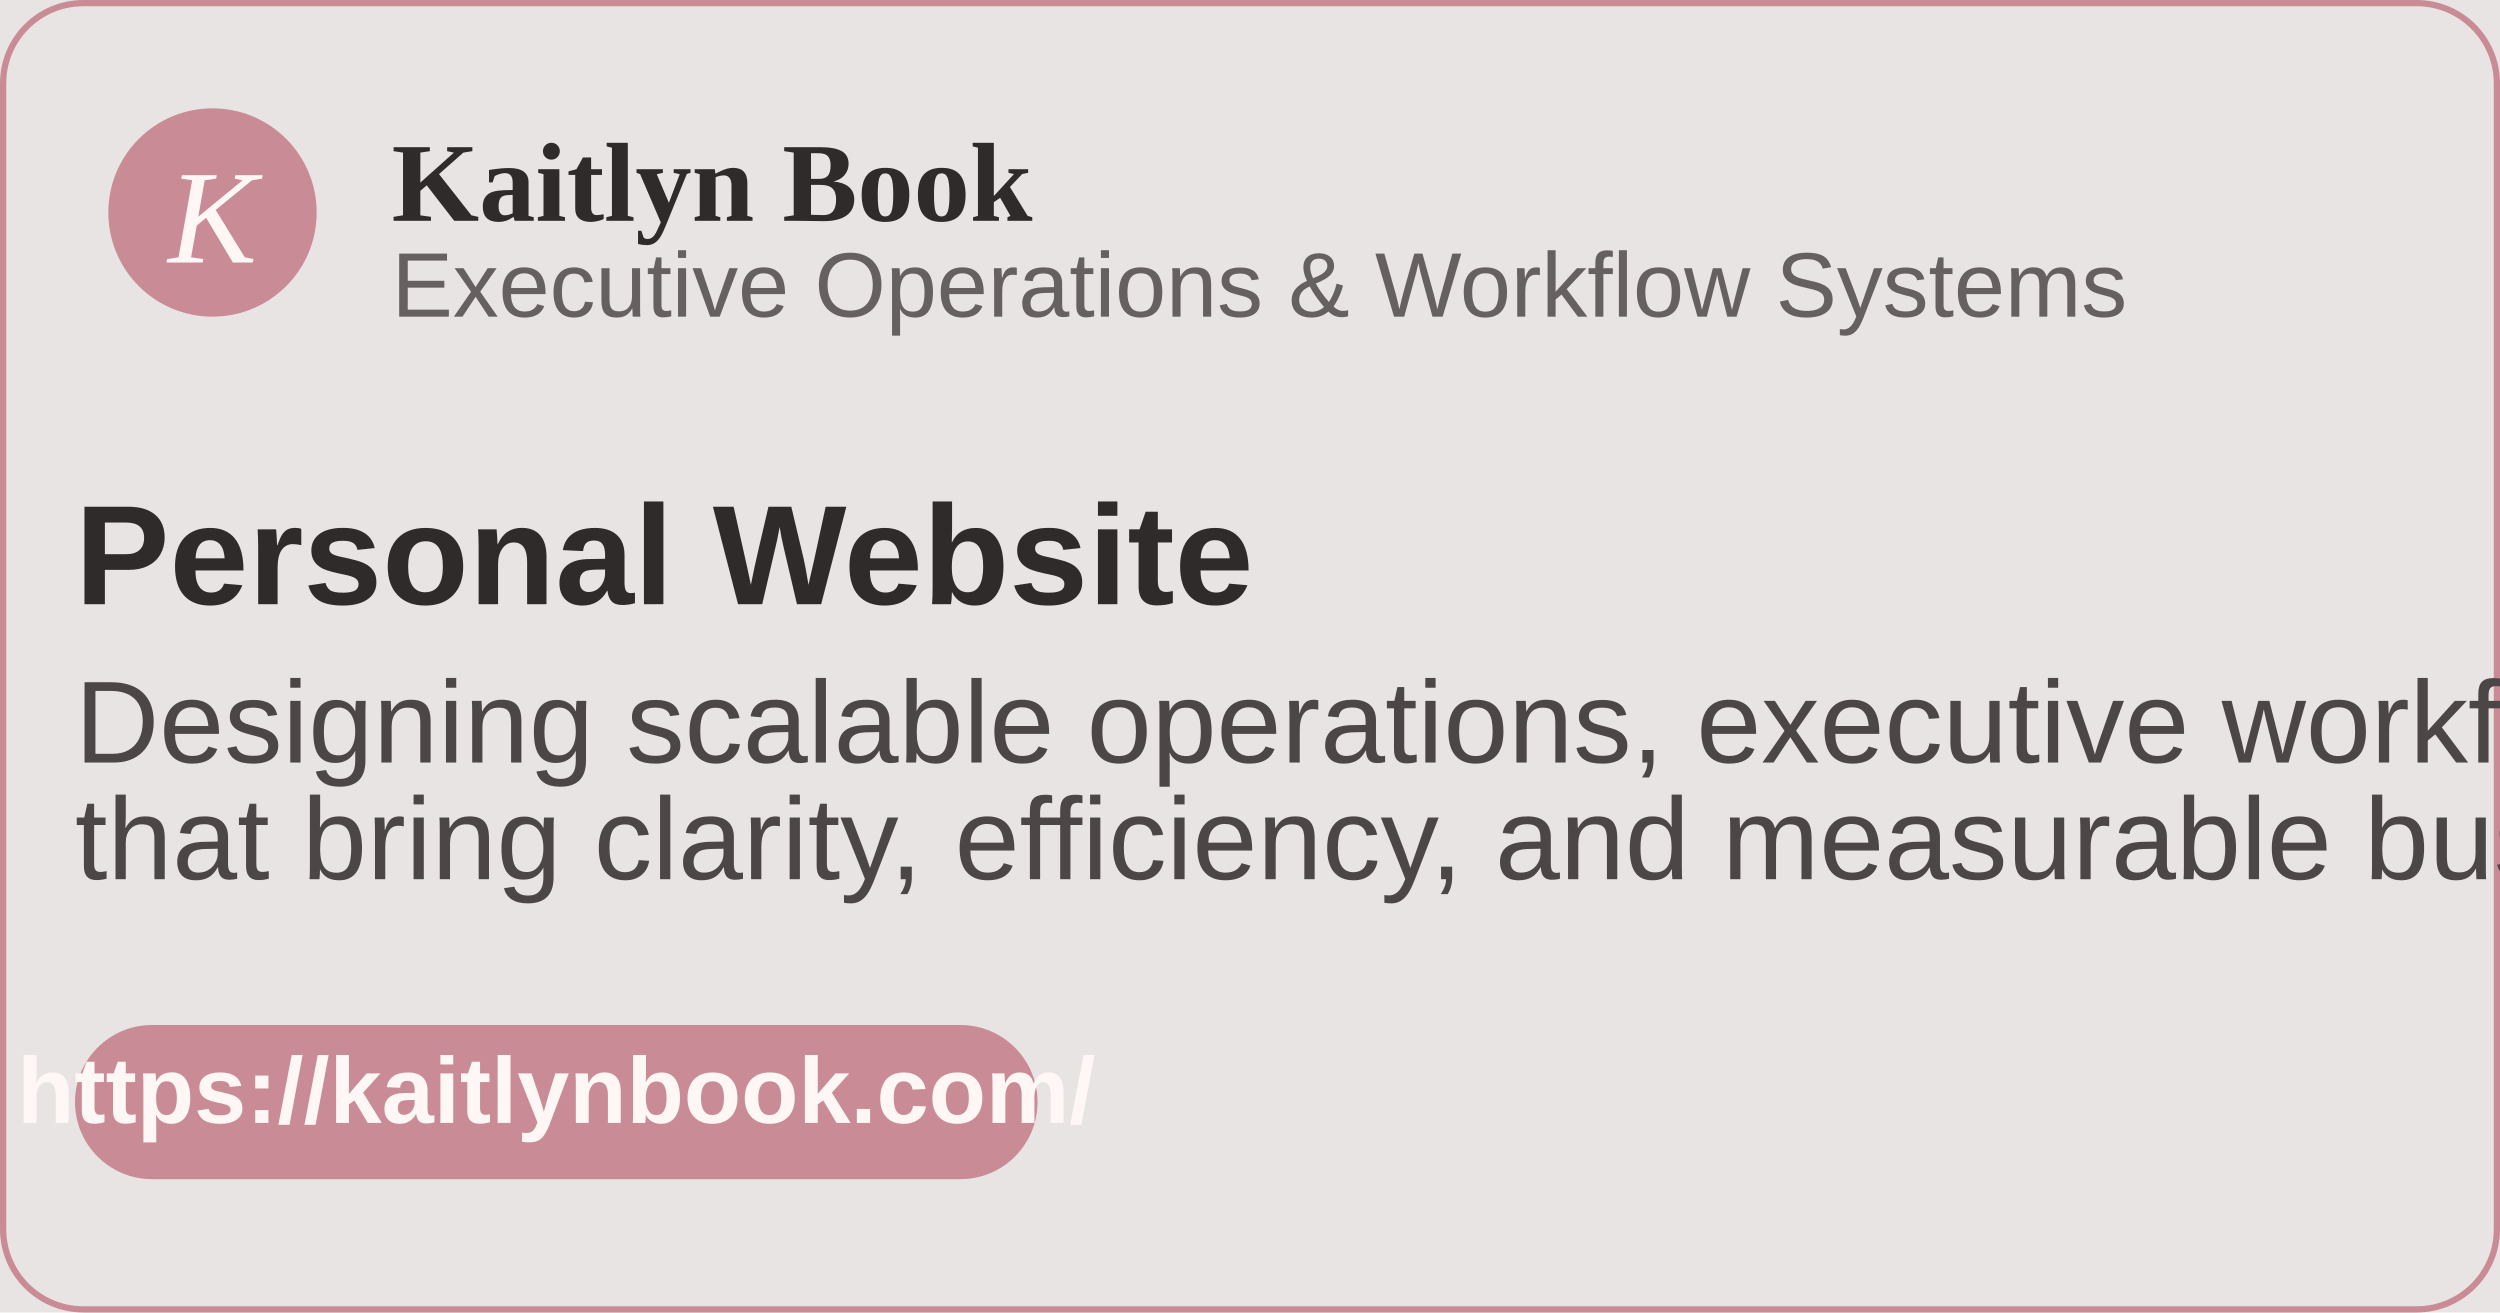
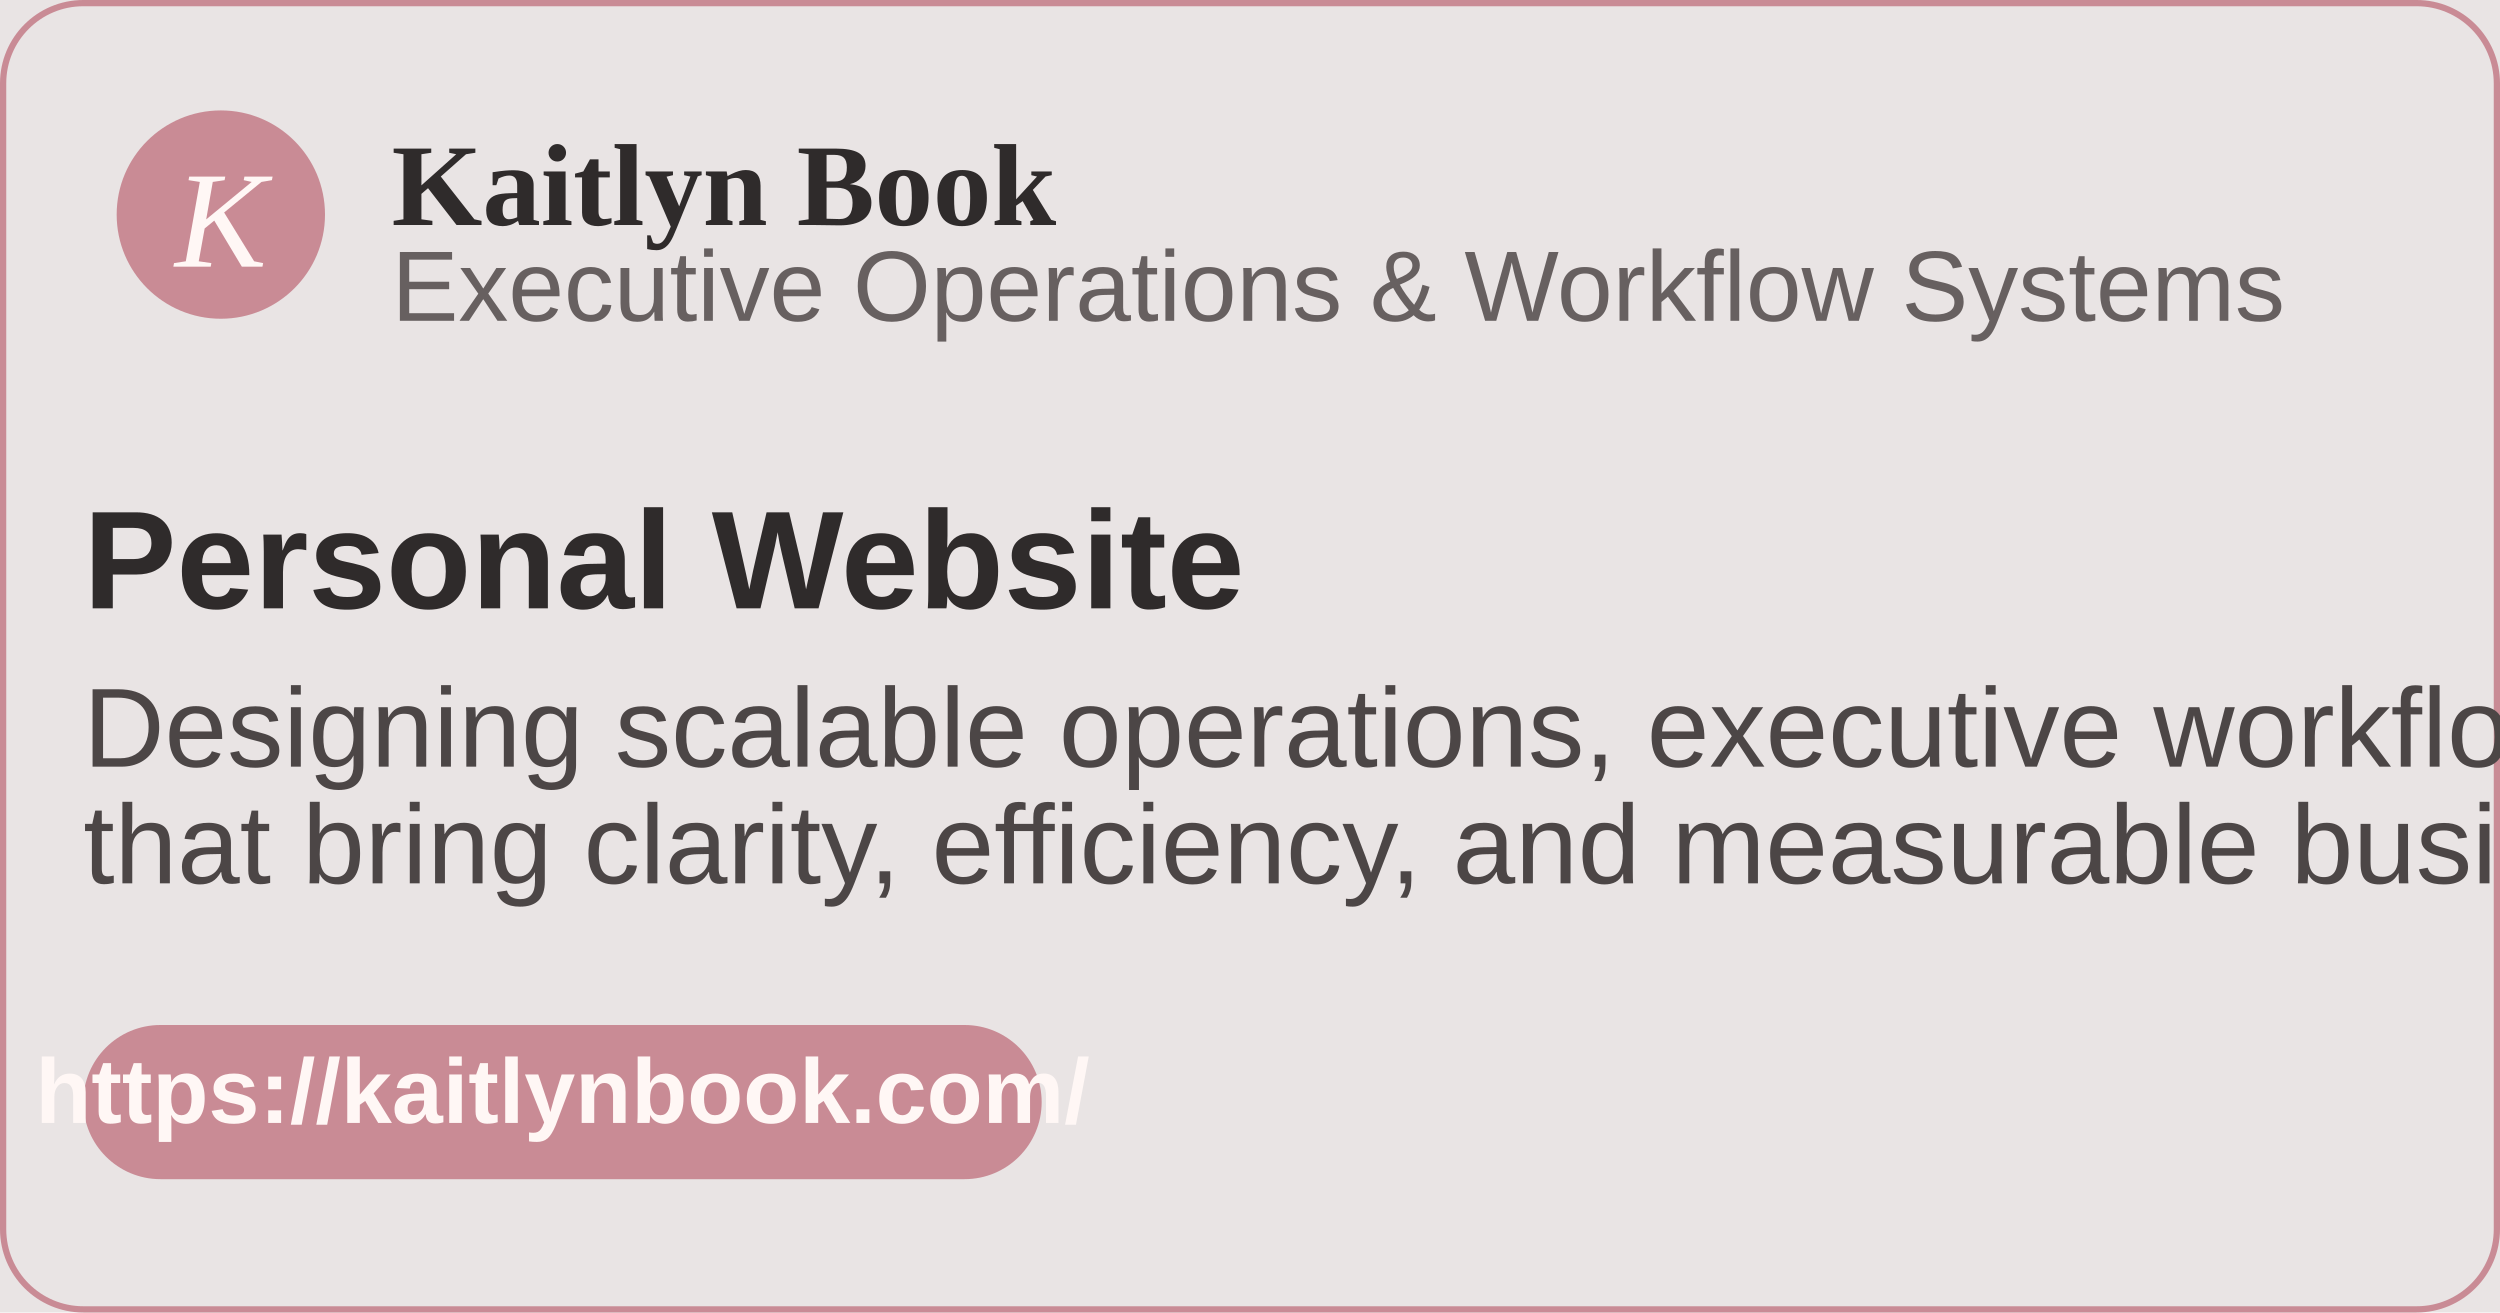
<svg xmlns="http://www.w3.org/2000/svg" width="1200" height="630" viewBox="0 0 1200 630" fill="none">
  <rect width="1200" height="630" fill="#E9E4E4" />
  <rect x="1.5" y="1.5" width="1197" height="627" rx="38.5" fill="#E9E4E4" stroke="#C98B95" stroke-width="3" />
-   <circle cx="102" cy="102" r="50" fill="#C98B95" />
-   <text x="102" y="126" text-anchor="middle" font-family="Georgia, 'Times New Roman', serif" font-size="64" font-style="italic" fill="#FFF7F5">K</text>
-   <text x="188" y="106" font-family="Georgia, 'Times New Roman', serif" font-size="54" font-weight="600" fill="#2F2B2B">Kaitlyn Book</text>
-   <text x="188" y="152" font-family="'Helvetica Neue', Arial, sans-serif" font-size="44" fill="#676060">Executive Operations &amp; Workflow Systems</text>
-   <text x="36" y="290" font-family="'Helvetica Neue', Arial, sans-serif" font-size="68" font-weight="700" fill="#2F2B2B">Personal Website</text>
-   <text x="36" y="366" font-family="'Helvetica Neue', Arial, sans-serif" font-size="56" fill="#4C4646">
+   <circle cx="106" cy="103" r="50" fill="#C98B95" />
+   <text x="106" y="128" text-anchor="middle" font-family="Georgia, 'Times New Roman', serif" font-size="66" font-style="italic" fill="#FFF7F5">K</text>
+   <text x="188" y="108" font-family="Georgia, 'Times New Roman', serif" font-size="56" font-weight="600" fill="#2F2B2B">Kaitlyn Book</text>
+   <text x="188" y="154" font-family="'Helvetica Neue', Arial, sans-serif" font-size="48" fill="#676060">Executive Operations &amp; Workflow Systems</text>
+   <text x="40" y="292" font-family="'Helvetica Neue', Arial, sans-serif" font-size="67" font-weight="700" fill="#2F2B2B">Personal Website</text>
+   <text x="40" y="368" font-family="'Helvetica Neue', Arial, sans-serif" font-size="54" fill="#4C4646">
    Designing scalable operations, executive workflows, and digital systems
  </text>
-   <text x="36" y="422" font-family="'Helvetica Neue', Arial, sans-serif" font-size="56" fill="#4C4646">
+   <text x="40" y="424" font-family="'Helvetica Neue', Arial, sans-serif" font-size="54" fill="#4C4646">
    that bring clarity, efficiency, and measurable business impact
  </text>
-   <rect x="36" y="492" width="462" height="74" rx="37" fill="#C98B95" />
-   <text x="267" y="539" text-anchor="middle" font-family="'Helvetica Neue', Arial, sans-serif" font-size="45" font-weight="700" fill="#FFF7F5">https://kaitlynbook.com/</text>
+   <rect x="40" y="492" width="460" height="74" rx="37" fill="#C98B95" />
+   <text x="270" y="539" text-anchor="middle" font-family="'Helvetica Neue', Arial, sans-serif" font-size="44" font-weight="700" fill="#FFF7F5">https://kaitlynbook.com/</text>
</svg>
